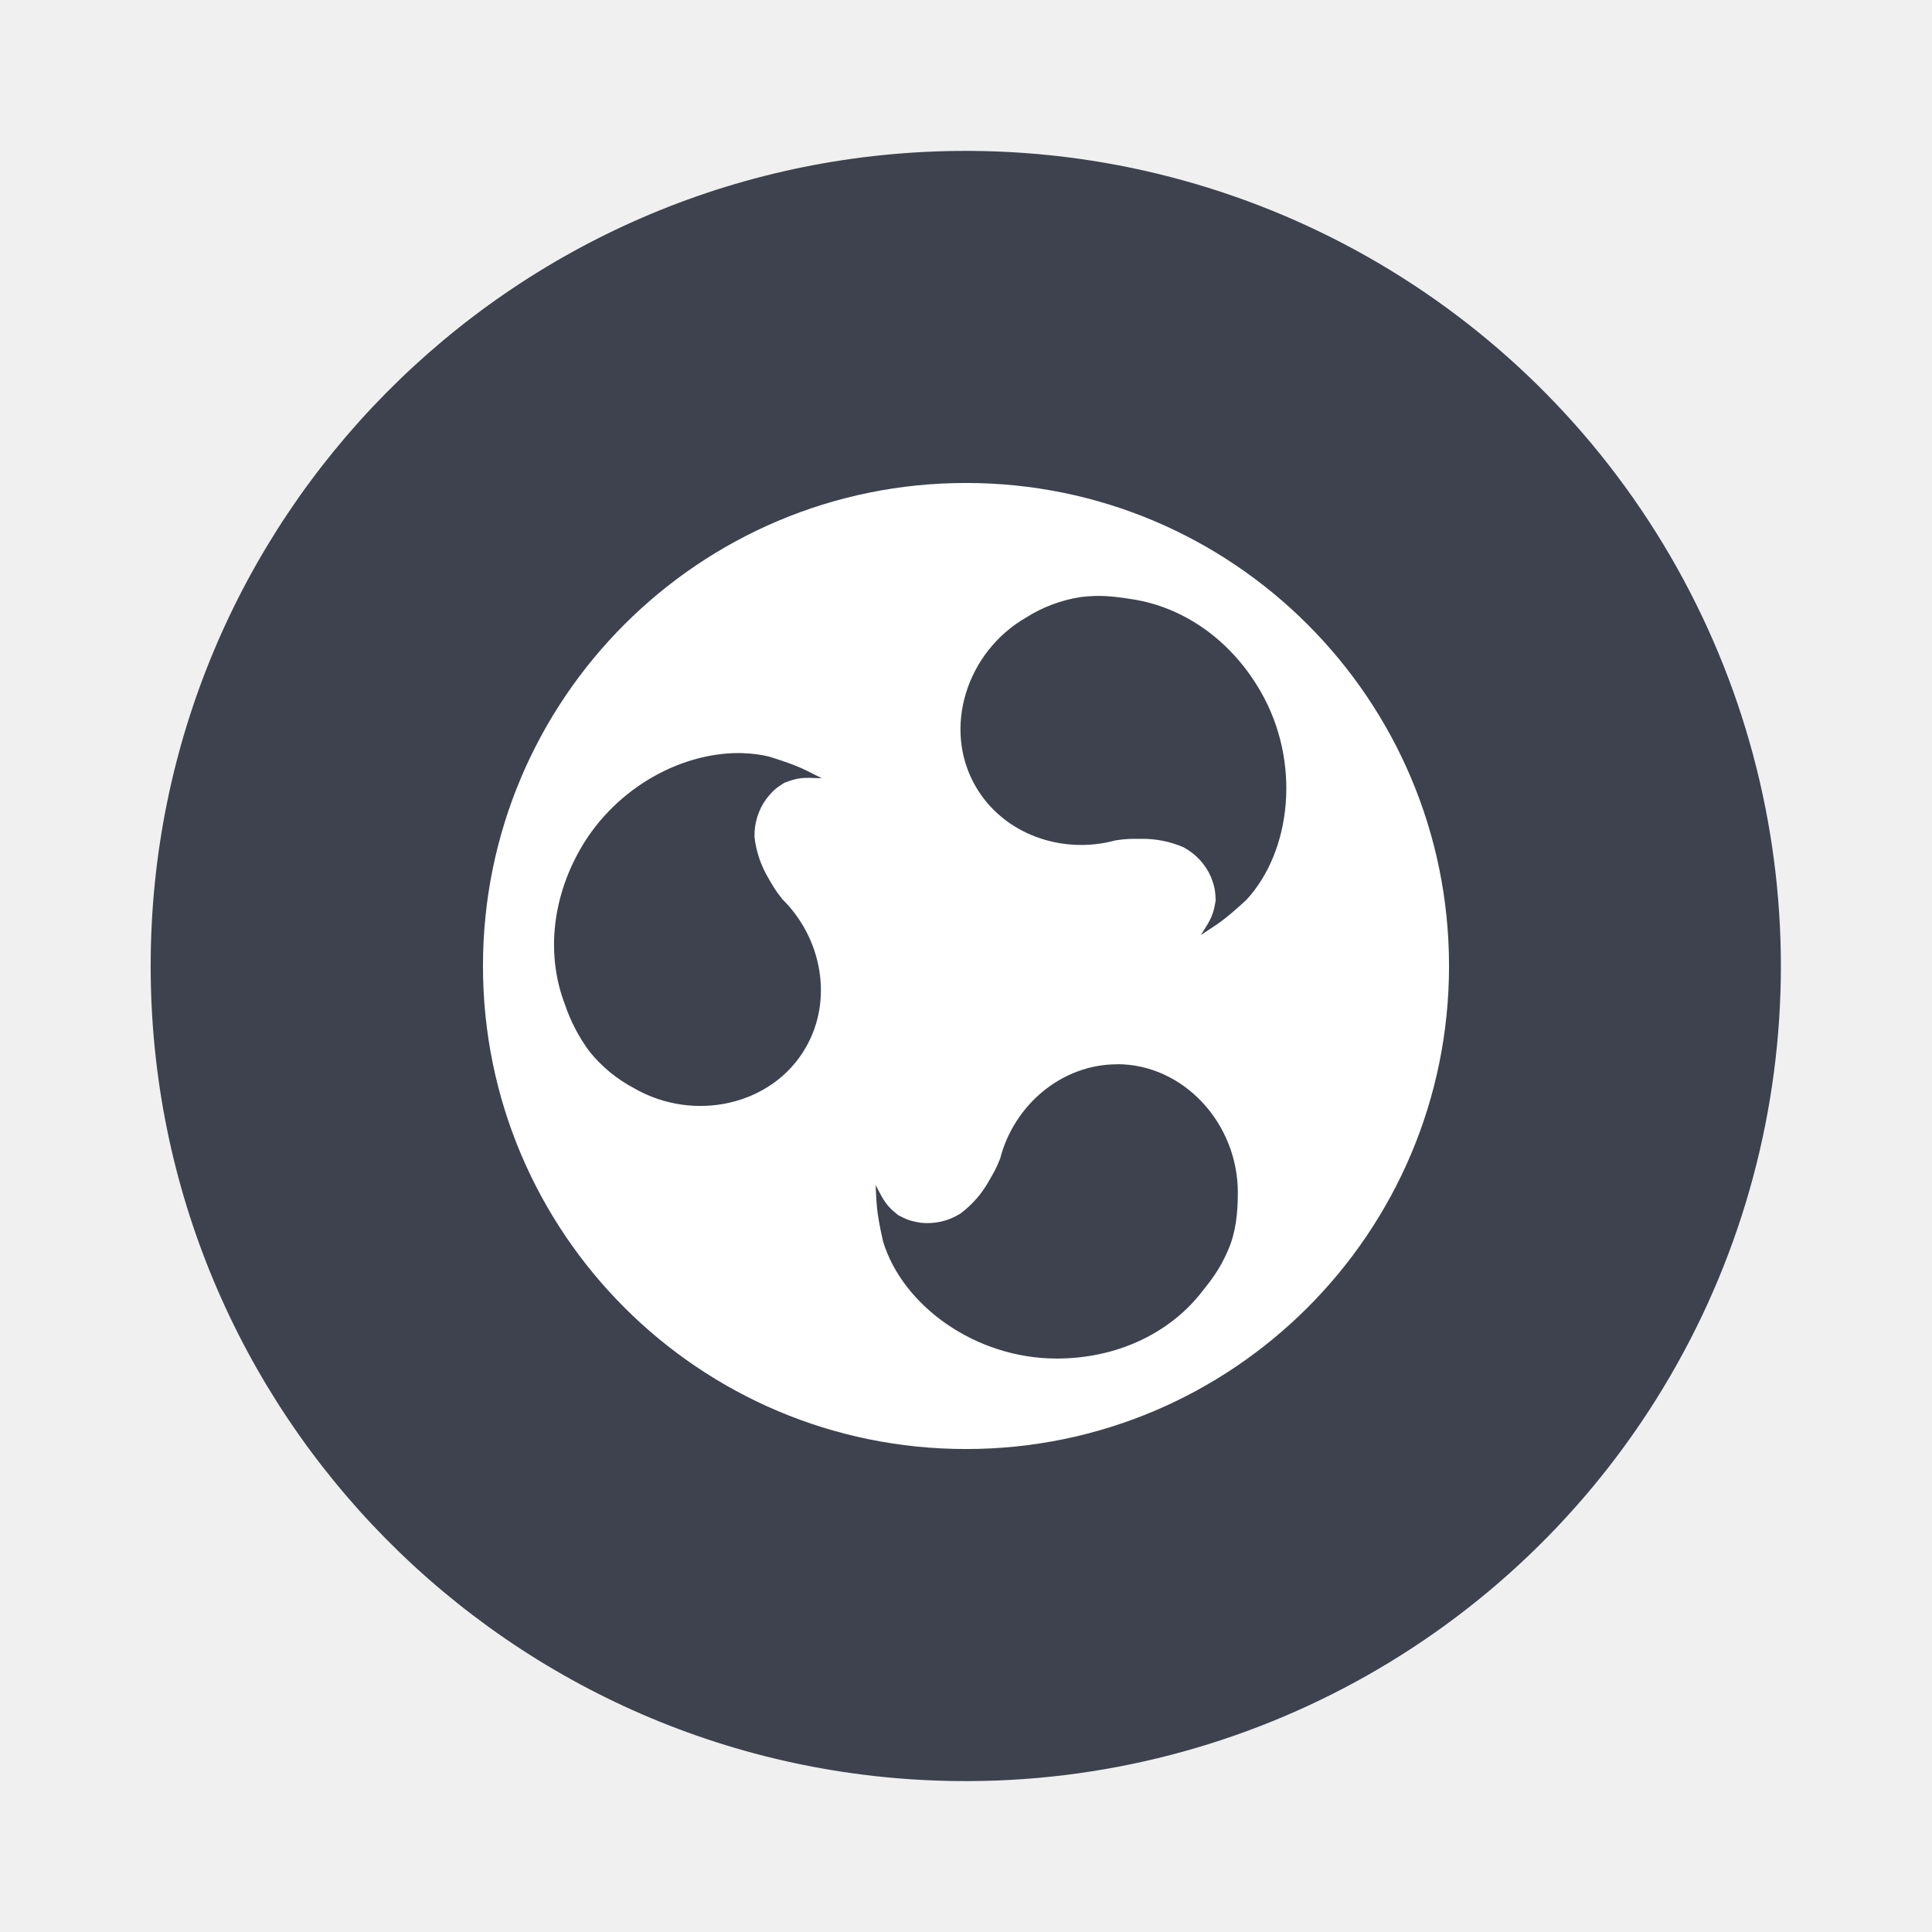
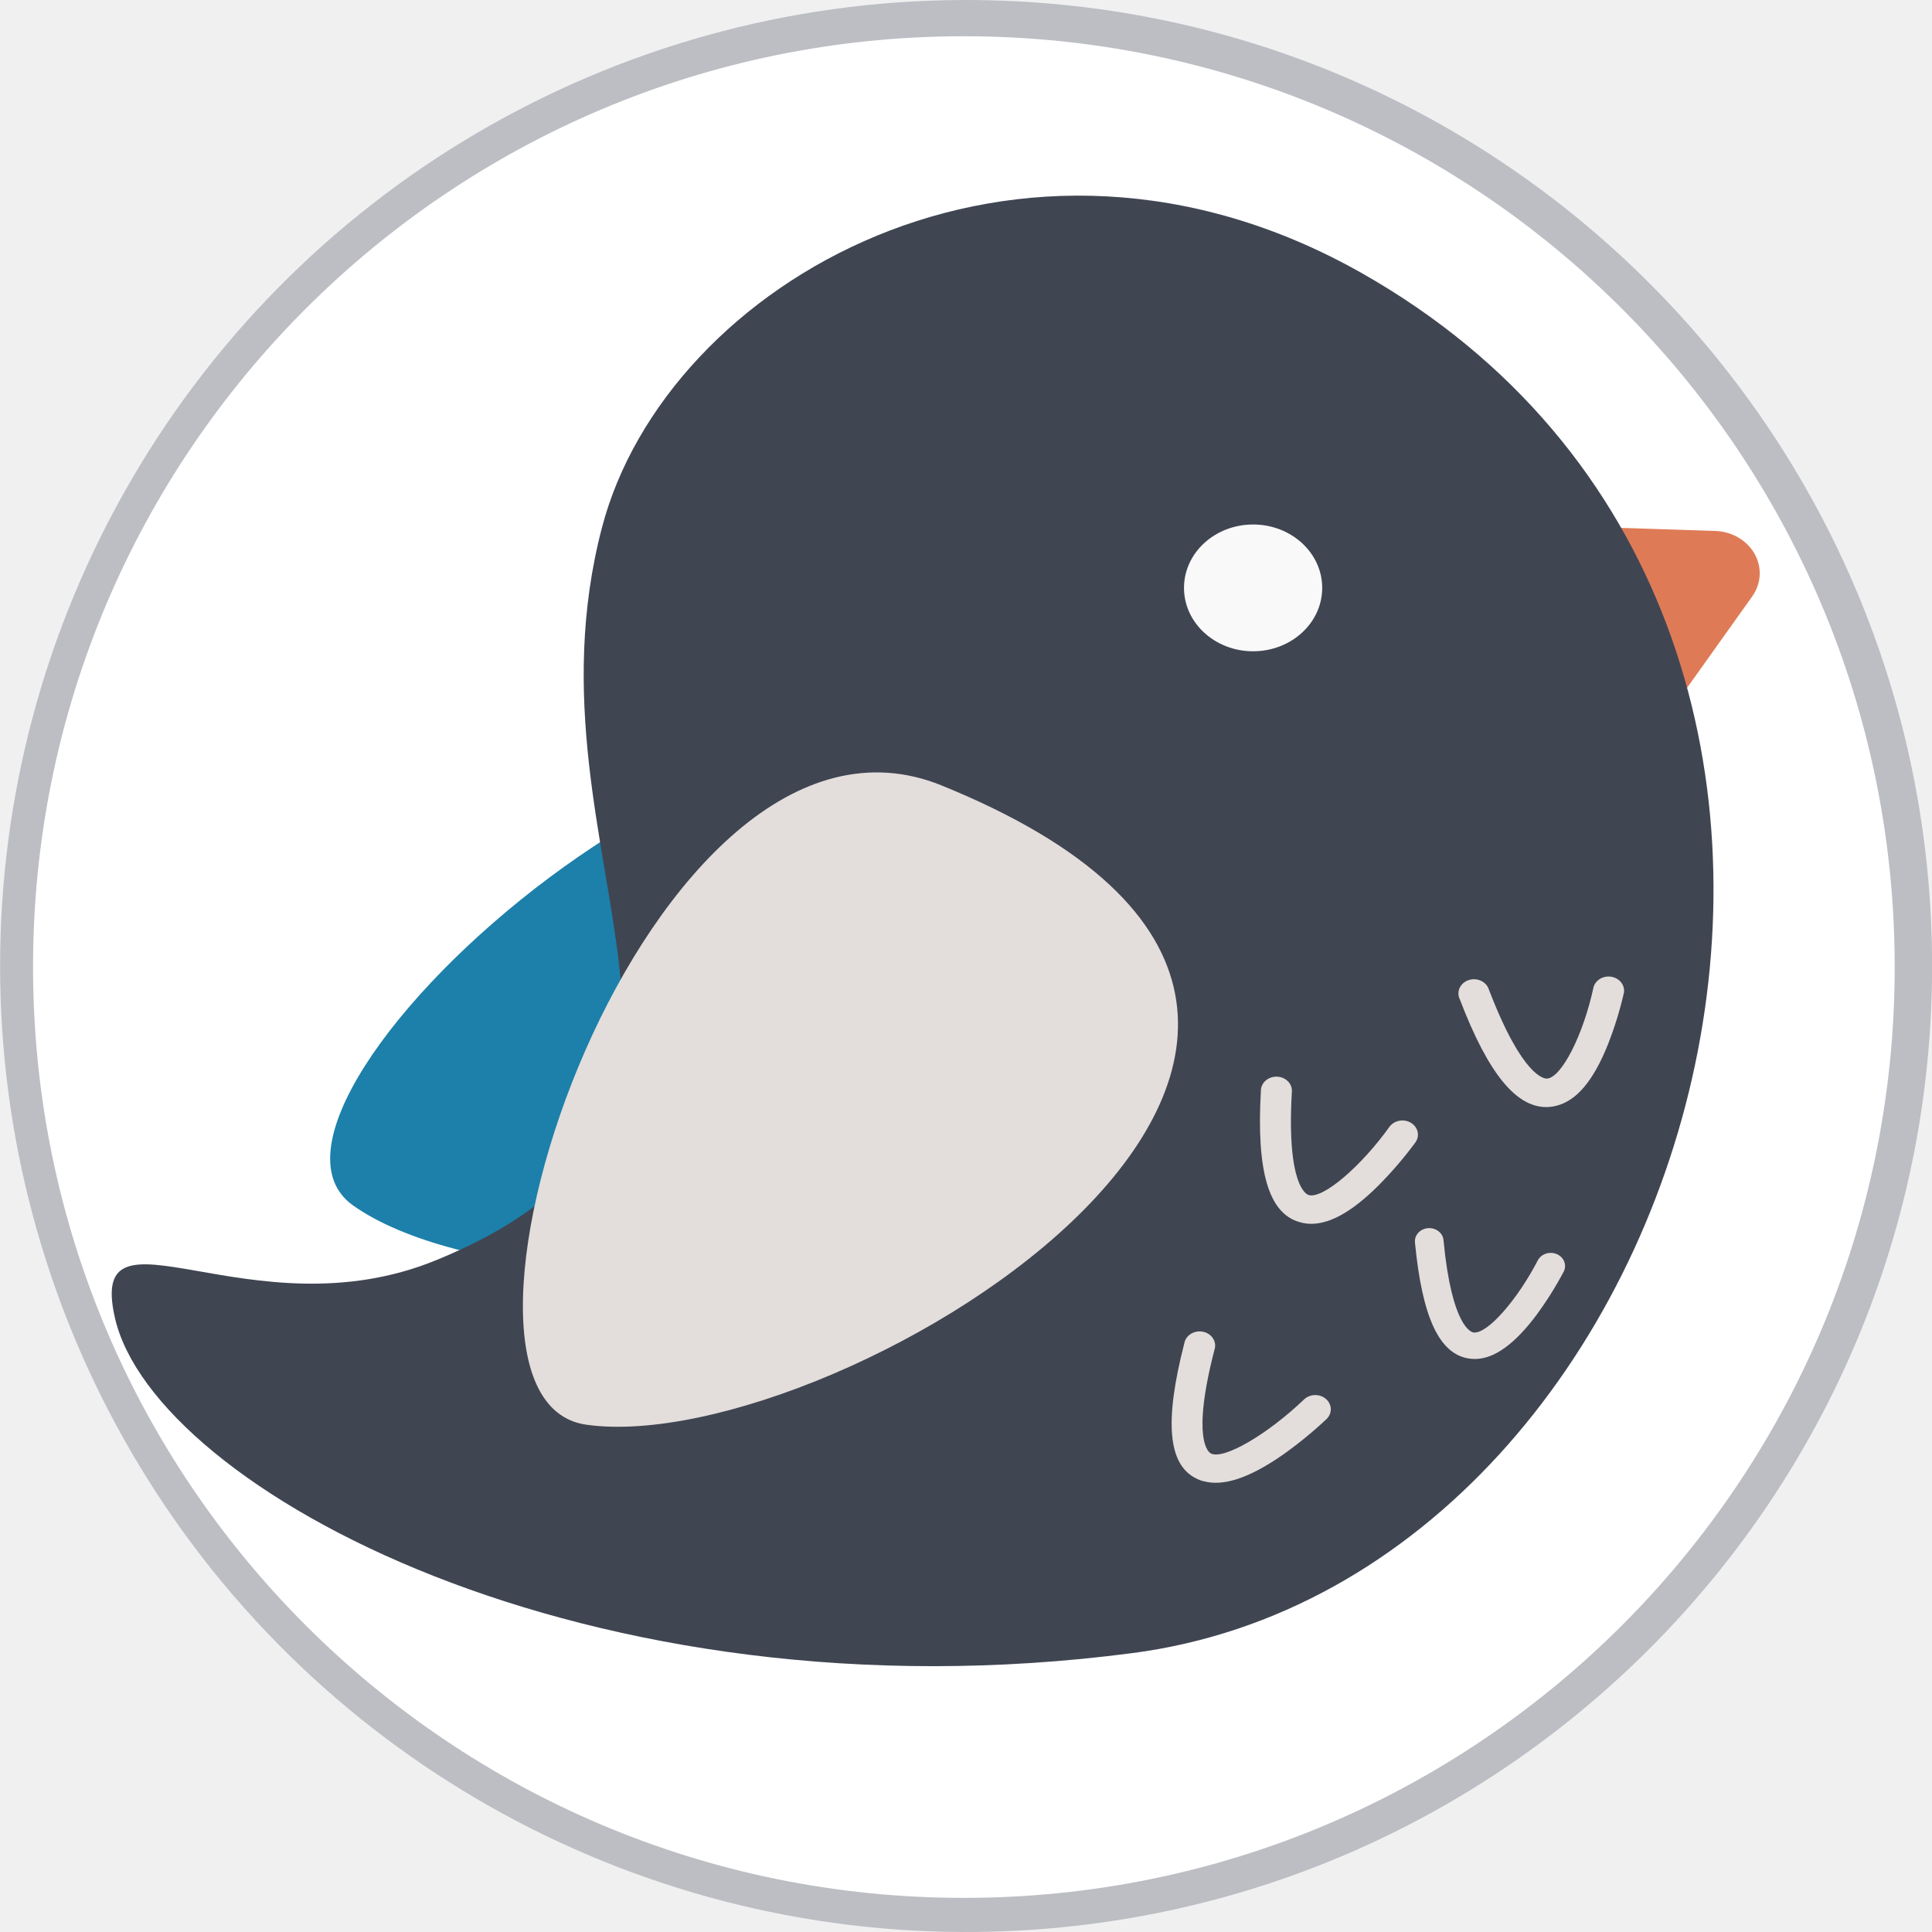
- <svg xmlns="http://www.w3.org/2000/svg" width="64" height="64" viewBox="0 0 16.933 16.933">
-   <path fill="#3d424e" d="M8.38 1.323a7.144 7.144 0 1 1 0 14.287 7.144 7.144 0 0 1 0-14.287" />
-   <path fill="#fff" d="M8.467 4.233a4.233 4.233 0 0 0-4.234 4.234A4.233 4.233 0 0 0 8.467 12.7 4.233 4.233 0 0 0 12.7 8.467a4.233 4.233 0 0 0-4.233-4.234m1.132.99c.12-.002.219.012.337.031.432.07.848.347 1.112.805.357.618.273 1.4-.126 1.83-.217.2-.263.215-.397.306.092-.144.108-.172.13-.305-.005-.074-.003-.105-.042-.205a.54.54 0 0 0-.24-.259.9.9 0 0 0-.373-.074c-.075 0-.121-.002-.222.013-.464.128-.984-.05-1.228-.474-.292-.506-.08-1.177.444-1.479a1.25 1.25 0 0 1 .477-.179q.068-.008.128-.01M6.52 6.602q.112.003.22.029c.281.087.317.119.463.19-.17-.007-.203-.008-.329.04-.062.041-.09.055-.156.139a.54.54 0 0 0-.105.337.9.9 0 0 0 .122.36c.038.065.059.106.123.185.343.339.448.878.203 1.301-.292.507-.98.657-1.503.355a1.25 1.25 0 0 1-.393-.324A1.5 1.5 0 0 1 4.95 8.8c-.156-.408-.124-.907.14-1.365.313-.541.903-.853 1.429-.834zm3.27 2.725c.585 0 1.059.52 1.059 1.125 0 .178-.017.346-.084.502-.073.17-.15.268-.25.392-.276.34-.725.561-1.254.561-.713 0-1.35-.464-1.521-1.025-.065-.287-.055-.334-.066-.496.079.152.094.18.198.264.067.034.093.05.199.067a.54.54 0 0 0 .344-.079.9.9 0 0 0 .251-.285c.037-.065.063-.104.1-.199.12-.466.536-.826 1.025-.826z" />
+ <svg xmlns="http://www.w3.org/2000/svg" width="55" height="55" viewBox="0 0 14.552 14.552" version="1.1" id="svg2">
+   <defs id="defs2" />
+   <path fill="#3d424e" stroke-width="0.944" d="m 7.362,5.0915e-4 a 7.276,7.276 0 1 0 0,14.551 7.276,7.276 0 0 0 0,-14.551 z" id="path1" style="fill:#4f5565;fill-opacity:0.323" />
+   <path fill="#ffffff" d="m 7.259,0.273 c 3.873,-9.151e-4 7.013,3.139 7.012,7.012 0,3.872 -3.14,7.011 -7.012,7.01 -3.872,0 -7.01,-3.139 -7.01,-7.01 C 0.247,3.413 3.386,0.273 7.259,0.273 Z" id="path2" style="stroke-width:1.656" />
+   <path d="M 7.54,6.052 C 6.082,4.291 1.55,8.293 2.66,9.08 4.179,10.157 10.533,9.668 7.54,6.052 Z" fill="#1c80aa" id="path1-3" style="stroke-width:0.271" />
+   <path d="m 11.702,4.427 0.385,0.738 a 0.348,0.319 0 0 0 0.605,0.037 L 13.198,4.492 A 0.348,0.319 0 0 0 12.919,3.999 L 12.028,3.97 a 0.348,0.319 0 0 0 -0.325,0.457 z" fill="#de7b56" id="path3" style="stroke-width:0.271" />
+   <path d="M 0.866,9.928 C 1.16,11.207 4.424,12.99 8.531,12.451 12.893,11.88 14.889,4.679 10.255,2.056 7.669,0.593 5.016,2.13 4.534,3.974 3.873,6.497 5.955,8.396 3.287,9.491 1.893,10.063 0.65,8.986 0.866,9.928 Z" fill="#fdd2be" id="path4" style="fill:#404552;fill-opacity:1;stroke-width:0.271" />
+   <path d="m 9.439,4.428 m 0.52,0 a 0.52,0.477 0 1 1 -1.041,0 0.52,0.477 0 1 1 1.041,0 z" fill="" id="path5" style="fill:#f9f9f9;stroke-width:0.271" />
+   <path d="M 7.092,5.916 C 4.888,5.021 3.03,10.535 4.416,10.731 6.314,10.999 11.618,7.754 7.092,5.916 Z m 4.633,2.412 c 0.15,-0.038 0.276,-0.188 0.384,-0.456 a 3.127,2.868 0 0 0 0.123,-0.397 0.117,0.107 0 0 0 -0.229,-0.041 c -0.077,0.36 -0.241,0.683 -0.351,0.69 -0.018,0.001 -0.183,-0.007 -0.437,-0.669 a 0.117,0.107 0 1 0 -0.22,0.071 c 0.218,0.57 0.433,0.828 0.673,0.812 a 0.292,0.267 0 0 0 0.058,-0.01 z M 9.841,9.216 c 0.154,0.017 0.333,-0.078 0.544,-0.289 a 3.127,2.868 0 0 0 0.278,-0.325 0.117,0.107 0 0 0 -0.195,-0.118 C 10.248,8.791 9.962,9.033 9.857,9.001 9.84,8.996 9.691,8.931 9.73,8.23 A 0.117,0.107 0 1 0 9.497,8.219 c -0.034,0.603 0.058,0.917 0.288,0.985 a 0.292,0.267 0 0 0 0.057,0.012 z m 1.272,1.02 c 0.144,-0.003 0.294,-0.111 0.458,-0.329 a 2.893,2.654 0 0 0 0.208,-0.331 0.108,0.099 0 0 0 -0.195,-0.085 c -0.159,0.307 -0.386,0.562 -0.487,0.545 -0.016,-0.003 -0.162,-0.045 -0.224,-0.691 a 0.108,0.099 0 1 0 -0.215,0.017 c 0.054,0.557 0.181,0.833 0.402,0.87 a 0.27,0.247 0 0 0 0.054,0.004 z m -2.049,0.92 c 0.148,0.042 0.343,-0.022 0.592,-0.194 A 3.127,2.868 0 0 0 9.992,10.688 0.117,0.107 0 0 0 9.823,10.54 c -0.277,0.265 -0.605,0.456 -0.702,0.408 -0.016,-0.008 -0.15,-0.097 0.026,-0.78 A 0.117,0.107 0 1 0 8.92,10.119 c -0.151,0.588 -0.123,0.912 0.09,1.017 a 0.292,0.267 0 0 0 0.053,0.021 z" fill="#22b0c3" id="path6" style="fill:#e3dedb;fill-opacity:1;stroke-width:0.271" />
+   <g id="layer1" transform="translate(-0.9391344,-1.513734)" />
</svg>
